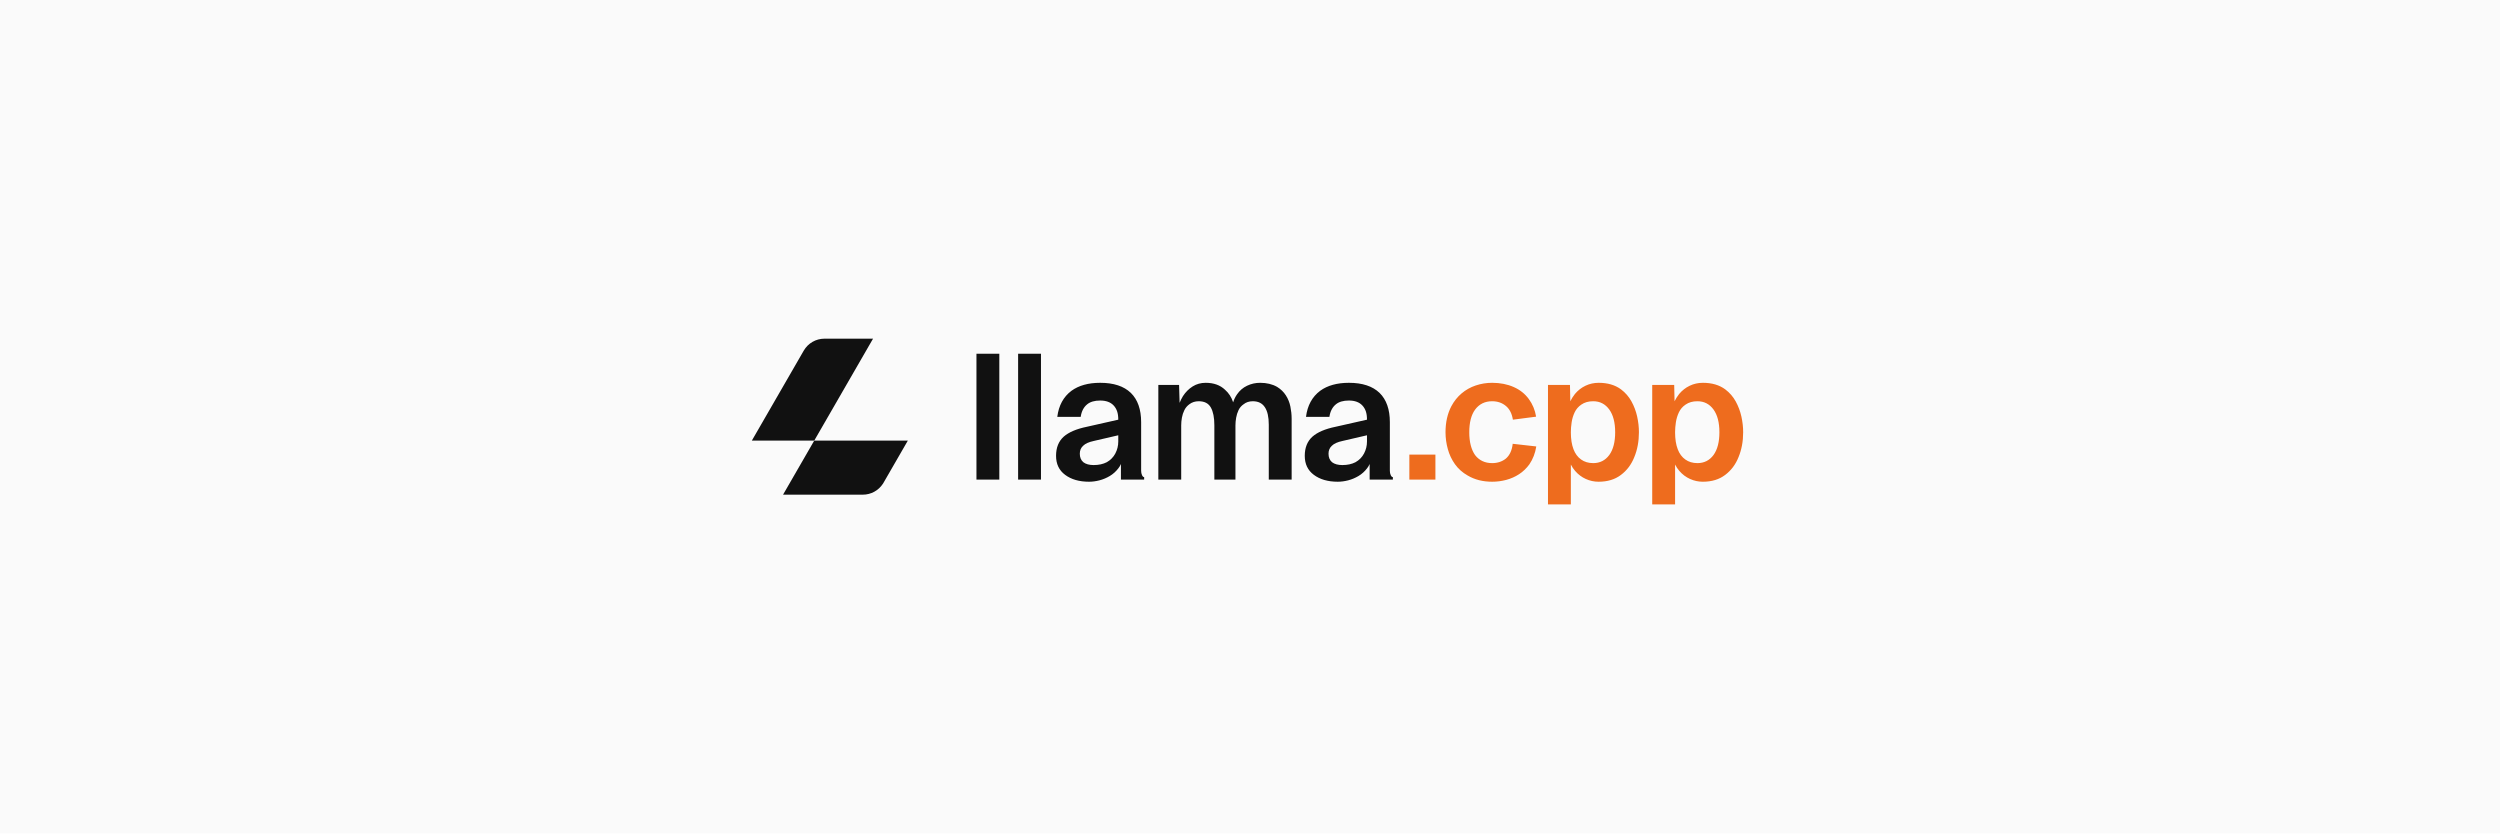
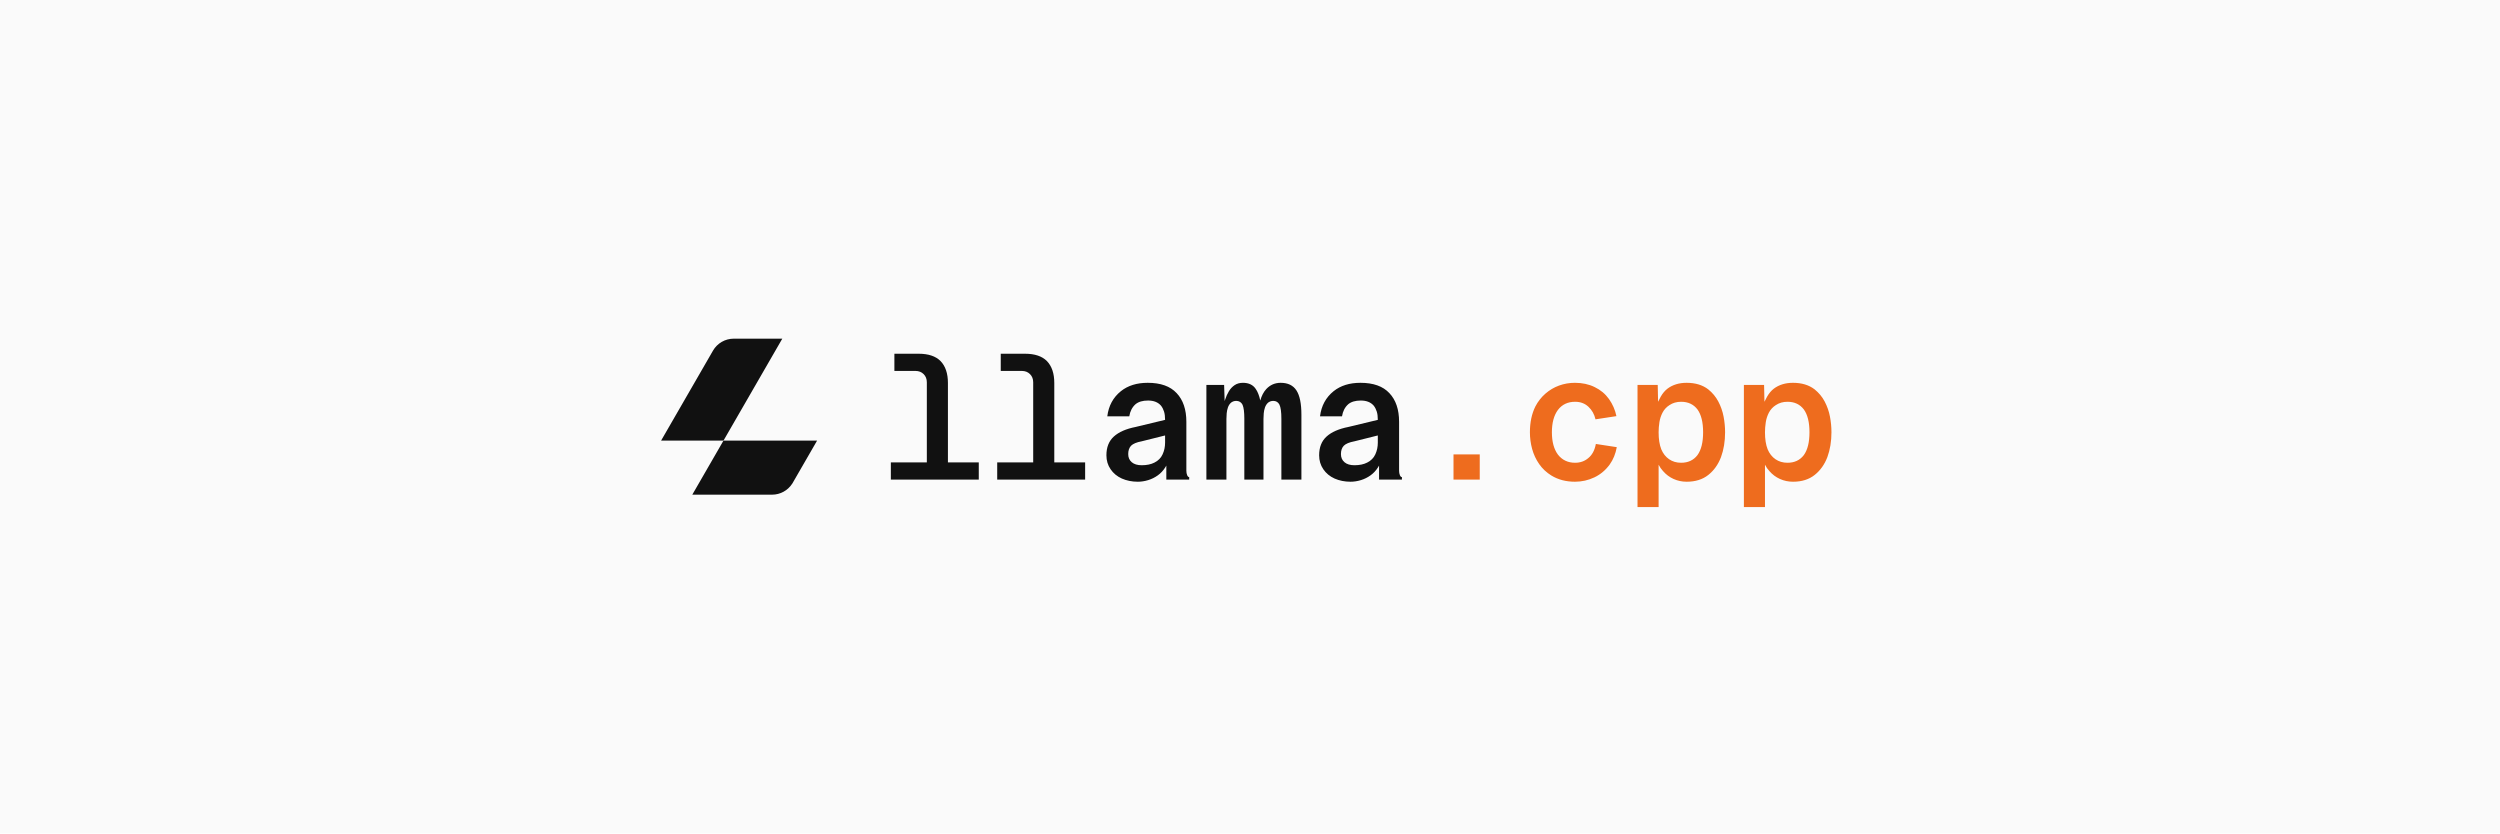
<svg xmlns="http://www.w3.org/2000/svg" width="1500" height="500" viewBox="0 0 1500 500" fill="none">
  <rect width="1500" height="500" fill="#FAFAFA" />
-   <g transform="translate(451.110 196.000) scale(0.18)">
+   <g transform="translate(396.660 196.000) scale(0.18)">
    <g transform="translate(0 0)">
      <path transform="translate(0 40) scale(0.866667)" d="M600 392L504.249 558L504.137 557.929C487.252 584.069 458.193 600 426.864 600H120L240 392H600Z" fill="#111111" />
      <path transform="translate(0 40) scale(0.866667)" d="M240 392H0L199.602 46.025C216.032 17.546 246.411 3.25756e-05 279.29 0H466.154L240 392Z" fill="#111111" />
-       <path d="M824.909 509.773H748.682V90.227H824.909ZM963.773 509.773H887.545V90.227H963.773ZM1123.909 516.864Q1074.864 516.864 1044.136 493.818Q1014 471.364 1014 430.591Q1014 389.818 1039.409 366.773Q1064.818 344.318 1116.818 333.682L1221.409 310.045Q1221.409 293.5 1217.568 282.273Q1213.727 271.045 1206.045 262.773Q1190.682 246.227 1161.136 246.227Q1133.364 246.227 1118 258.636Q1100.273 272.818 1096.136 300.591H1018.136Q1025.227 243.864 1065.409 213.727Q1102.045 187.136 1161.136 187.136Q1228.5 187.136 1263.364 220.818Q1297.636 254.5 1297.636 318.318V480.227Q1297.636 488.5 1300.591 495Q1303.545 501.5 1307.682 501.5V509.773H1230.273V457.773Q1226.727 466.045 1221.409 472.545Q1209.591 487.909 1193.341 497.659Q1177.091 507.409 1159.068 512.136Q1141.045 516.864 1123.909 516.864ZM1139.273 461.318Q1164.682 461.318 1183 451.864Q1201.909 441.227 1211.659 422.614Q1221.409 404 1221.409 382.727V362.045L1139.864 380.955Q1115.045 386.273 1104.409 396.909Q1093.182 406.955 1093.182 423.5Q1093.182 441.818 1105 451.864Q1117.409 461.318 1139.273 461.318ZM1354.955 509.773V194.227H1424.091L1425.864 253.909Q1430.591 242.091 1437.091 231.455Q1450.091 211.364 1469.295 199.25Q1488.5 187.136 1512.727 187.136Q1552.909 187.136 1577.136 210.182Q1596.045 226.727 1604.318 252.136Q1609.045 237.364 1617.318 225.545Q1630.318 206.636 1650.705 196.886Q1671.091 187.136 1694.136 187.136Q1727.227 187.136 1750.864 200.727Q1769.182 211.955 1780.114 229.091Q1791.045 246.227 1795.182 266.614Q1799.318 287 1799.318 307.091V509.773H1723.091V326.591Q1723.091 288.182 1710.091 268.682Q1697.091 248.591 1669.909 248.591Q1651.591 248.591 1639.182 258.636Q1627.955 266.318 1622.341 278.136Q1616.727 289.955 1614.364 303.25Q1612 316.545 1612 328.955V509.773H1541.682V328.955Q1541.682 289.955 1529.864 269.273Q1518.045 248.591 1489.682 248.591Q1471.364 248.591 1458.364 258.636Q1447.727 266.318 1441.818 278.136Q1435.909 289.955 1433.545 303.25Q1431.182 316.545 1431.182 328.955V509.773ZM1952.955 516.864Q1903.909 516.864 1873.182 493.818Q1843.045 471.364 1843.045 430.591Q1843.045 389.818 1868.455 366.773Q1893.864 344.318 1945.864 333.682L2050.455 310.045Q2050.455 293.5 2046.614 282.273Q2042.773 271.045 2035.091 262.773Q2019.727 246.227 1990.182 246.227Q1962.409 246.227 1947.045 258.636Q1929.318 272.818 1925.182 300.591H1847.182Q1854.273 243.864 1894.455 213.727Q1931.091 187.136 1990.182 187.136Q2057.545 187.136 2092.409 220.818Q2126.682 254.5 2126.682 318.318V480.227Q2126.682 488.5 2129.636 495Q2132.591 501.5 2136.727 501.5V509.773H2059.318V457.773Q2055.773 466.045 2050.455 472.545Q2038.636 487.909 2022.386 497.659Q2006.136 507.409 1988.114 512.136Q1970.091 516.864 1952.955 516.864ZM1968.318 461.318Q1993.727 461.318 2012.045 451.864Q2030.955 441.227 2040.705 422.614Q2050.455 404 2050.455 382.727V362.045L1968.909 380.955Q1944.091 386.273 1933.455 396.909Q1922.227 406.955 1922.227 423.5Q1922.227 441.818 1934.045 451.864Q1946.455 461.318 1968.318 461.318Z" fill="#111111" />
-       <path d="M2191.682 509.773V426.455H2278.545V509.773ZM2467.636 516.864Q2420.955 516.864 2386.091 496.182Q2360.091 481.409 2343.841 458.659Q2327.591 435.909 2319.909 408.136Q2312.227 380.364 2312.227 352Q2312.227 302.364 2331.727 265.136Q2345.318 239.727 2366 222.295Q2386.682 204.864 2412.977 196Q2439.273 187.136 2467.636 187.136Q2507.818 187.136 2539.727 201.318Q2570.455 214.909 2589.659 240.909Q2608.864 266.909 2614.182 300L2536.773 310.045Q2532.045 279.909 2513.727 264.545Q2494.818 248.591 2467.636 248.591Q2431.591 248.591 2410.909 276.364Q2391.409 302.955 2391.409 352Q2391.409 400.455 2410.909 428.227Q2431.591 454.818 2467.636 454.818Q2494.818 454.818 2513.727 439.455Q2532.636 422.909 2536.182 390.409L2614.773 399.273Q2609.455 432.955 2591.727 458.955Q2576.955 479.045 2557.455 491.75Q2537.955 504.455 2514.909 510.659Q2491.864 516.864 2467.636 516.864ZM2653.773 592.5V194.227H2727.045L2728.227 248.591Q2734.727 235.591 2743.591 224.364Q2758.364 206.636 2778.75 196.886Q2799.136 187.136 2822.773 187.136Q2867.682 187.136 2897.227 209Q2919.091 225.545 2932.091 249.182Q2945.091 272.818 2951 299.409Q2956.909 326 2956.909 352Q2956.909 397.5 2941.545 434.727Q2926.773 471.955 2896.636 494.409Q2867.091 516.864 2822.182 516.864Q2800.318 516.864 2779.932 507.705Q2759.545 498.545 2744.182 480.818Q2735.909 471.364 2730 459.545V592.5ZM2804.455 454.818Q2838.136 454.818 2858.227 427.636Q2877.727 400.455 2877.727 352Q2877.727 303.545 2858.227 276.364Q2838.136 248.591 2804.455 248.591Q2780.818 248.591 2764.864 259.818Q2750.091 269.864 2742.705 285.523Q2735.318 301.182 2732.659 318.614Q2730 336.045 2730 352Q2730 385.682 2738.864 408.727Q2747.136 430.591 2763.977 442.705Q2780.818 454.818 2804.455 454.818ZM3001.227 592.5V194.227H3074.5L3075.682 248.591Q3082.182 235.591 3091.045 224.364Q3105.818 206.636 3126.205 196.886Q3146.591 187.136 3170.227 187.136Q3215.136 187.136 3244.682 209Q3266.545 225.545 3279.545 249.182Q3292.545 272.818 3298.455 299.409Q3304.364 326 3304.364 352Q3304.364 397.5 3289 434.727Q3274.227 471.955 3244.091 494.409Q3214.545 516.864 3169.636 516.864Q3147.773 516.864 3127.386 507.705Q3107 498.545 3091.636 480.818Q3083.364 471.364 3077.455 459.545V592.5ZM3151.909 454.818Q3185.591 454.818 3205.682 427.636Q3225.182 400.455 3225.182 352Q3225.182 303.545 3205.682 276.364Q3185.591 248.591 3151.909 248.591Q3128.273 248.591 3112.318 259.818Q3097.545 269.864 3090.159 285.523Q3082.773 301.182 3080.114 318.614Q3077.455 336.045 3077.455 352Q3077.455 385.682 3086.318 408.727Q3094.591 430.591 3111.432 442.705Q3128.273 454.818 3151.909 454.818Z" fill="#EE6C1E" />
+       <path d="M765.818 509.773V452.455H885.773V185.364Q885.773 168.818 875.136 158.182Q864.5 147.545 847.955 147.545H777.636V90.227H858.591Q907.045 90.227 931.273 114.455Q956.091 139.864 956.091 187.727V452.455H1058.909V509.773ZM1120.364 509.773V452.455H1240.318V185.364Q1240.318 168.818 1229.682 158.182Q1219.045 147.545 1202.5 147.545H1132.182V90.227H1213.136Q1261.591 90.227 1285.818 114.455Q1310.636 139.864 1310.636 187.727V452.455H1413.455V509.773ZM1588.955 516.864Q1560 516.864 1535.773 506.227Q1512.136 495.591 1498.25 475.205Q1484.364 454.818 1484.364 428.818Q1484.364 388.636 1509.182 366.182Q1534 343.727 1581.864 334.273L1679.955 310.636Q1679.955 294.091 1676.409 282.864Q1672.864 271.636 1666.364 263.364Q1651.591 246.227 1623.227 246.227Q1596.045 246.227 1581.273 258.636Q1564.727 273.409 1560.591 298.818H1487.318Q1493.818 246.227 1532.818 214.909Q1567.682 187.136 1622.045 187.136Q1686.455 187.136 1718.364 221.409Q1750.864 255.682 1750.864 317.136V480.227Q1750.864 488.5 1753.523 495Q1756.182 501.5 1760.318 501.5V509.773H1684.091V463.091Q1682.318 466.045 1680.545 469Q1670.5 484.955 1655.727 495.591Q1640.955 506.227 1623.523 511.545Q1606.091 516.864 1588.955 516.864ZM1601.955 461.909Q1627.364 461.909 1644.5 453.045Q1663.409 443.591 1671.682 425.568Q1679.955 407.545 1679.955 386.864V362.636L1601.955 382.136Q1576.545 386.864 1566.5 396.909Q1557.045 406.955 1557.045 424.682Q1557.045 441.818 1568.864 451.864Q1580.682 461.909 1601.955 461.909ZM1817.636 509.773V194.227H1876.727L1878.5 248Q1879.091 245.636 1880.273 242.682Q1885 227.909 1892.682 215.205Q1900.364 202.5 1911.886 194.818Q1923.409 187.136 1939.364 187.136Q1968.318 187.136 1981.909 207.227Q1991.955 221.409 1997.273 246.227Q2003.773 222.591 2017.364 207.818Q2036.864 187.136 2065.227 187.136Q2101.273 187.136 2117.818 212.545Q2134.364 237.955 2134.364 293.5V509.773H2067.591V307.091Q2067.591 272.818 2061.091 259.818Q2054.591 247.409 2040.409 247.409Q2030.955 247.409 2023.273 253.318Q2016.182 259.818 2012.932 269.273Q2009.682 278.727 2008.795 288.773Q2007.909 298.818 2007.909 307.682V509.773H1944.091V307.091Q1944.091 274 1938.182 260.409Q1931.682 247.409 1916.909 247.409Q1907.455 247.409 1899.773 253.318Q1892.682 259.818 1889.432 269.273Q1886.182 278.727 1885.295 288.773Q1884.409 298.818 1884.409 307.682V509.773ZM2298.045 516.864Q2269.091 516.864 2244.864 506.227Q2221.227 495.591 2207.341 475.205Q2193.455 454.818 2193.455 428.818Q2193.455 388.636 2218.273 366.182Q2243.091 343.727 2290.955 334.273L2389.045 310.636Q2389.045 294.091 2385.5 282.864Q2381.955 271.636 2375.455 263.364Q2360.682 246.227 2332.318 246.227Q2305.136 246.227 2290.364 258.636Q2273.818 273.409 2269.682 298.818H2196.409Q2202.909 246.227 2241.909 214.909Q2276.773 187.136 2331.136 187.136Q2395.545 187.136 2427.455 221.409Q2459.955 255.682 2459.955 317.136V480.227Q2459.955 488.5 2462.614 495Q2465.273 501.5 2469.409 501.5V509.773H2393.182V463.091Q2391.409 466.045 2389.636 469Q2379.591 484.955 2364.818 495.591Q2350.045 506.227 2332.614 511.545Q2315.182 516.864 2298.045 516.864ZM2311.045 461.909Q2336.455 461.909 2353.591 453.045Q2372.5 443.591 2380.773 425.568Q2389.045 407.545 2389.045 386.864V362.636L2311.045 382.136Q2285.636 386.864 2275.591 396.909Q2266.136 406.955 2266.136 424.682Q2266.136 441.818 2277.955 451.864Q2289.773 461.909 2311.045 461.909Z" fill="#111111" />
+       <path d="M2641.364 509.773V425.864H2728.818V509.773ZM3046.136 516.864Q3001.227 516.864 2967.545 496.182Q2942.727 480.818 2926.773 457.773Q2910.818 434.727 2903.432 407.545Q2896.045 380.364 2896.045 352Q2896.045 302.364 2914.364 265.727Q2927.364 240.909 2947.75 223.182Q2968.136 205.455 2993.25 196.295Q3018.364 187.136 3046.136 187.136Q3082.773 187.136 3111.727 201.318Q3141.273 215.5 3159.591 241.205Q3177.909 266.909 3184.409 298.227L3114.682 308.864Q3108.773 283.455 3091.045 266.909Q3073.318 250.364 3046.727 250.364Q3010.091 250.364 2989.409 277.545Q2969.318 304.727 2969.318 352Q2969.318 399.273 2989.409 426.455Q3010.682 453.636 3046.727 453.636Q3072.727 453.636 3091.045 437.682Q3109.955 422.318 3115.864 391L3185.591 401.636Q3179.682 434.727 3161.955 459.545Q3141.273 487.909 3110.841 502.386Q3080.409 516.864 3046.136 516.864ZM3254.727 601.364V194.227H3322.091L3323.273 250.364Q3327.409 241.5 3332.136 233.227Q3341.591 216.682 3354.591 206.636Q3380.591 187.136 3418.409 187.136Q3462.136 187.136 3490.5 209Q3511.773 226.136 3524.182 249.773Q3536.591 273.409 3541.614 299.705Q3546.636 326 3546.636 352Q3546.636 397.5 3533.045 434.727Q3518.864 471.955 3490.5 494.409Q3462.136 516.864 3418.409 516.864Q3395.364 516.864 3374.977 507.705Q3354.591 498.545 3339.818 481.409Q3330.955 471.955 3325.045 460.136V601.364ZM3400.091 453.636Q3434.955 453.636 3454.455 428.227Q3473.364 402.227 3473.364 352Q3473.364 301.773 3454.455 275.773Q3434.955 250.364 3400.091 250.364Q3377.636 250.364 3361.091 261.591Q3346.318 271.045 3338.341 286.114Q3330.364 301.182 3327.705 318.614Q3325.045 336.045 3325.045 352Q3325.045 386.273 3333.909 408.727Q3342.773 430 3359.909 441.818Q3377.045 453.636 3400.091 453.636ZM3609.273 601.364V194.227H3676.636L3677.818 250.364Q3681.955 241.5 3686.682 233.227Q3696.136 216.682 3709.136 206.636Q3735.136 187.136 3772.955 187.136Q3816.682 187.136 3845.045 209Q3866.318 226.136 3878.727 249.773Q3891.136 273.409 3896.159 299.705Q3901.182 326 3901.182 352Q3901.182 397.5 3887.591 434.727Q3873.409 471.955 3845.045 494.409Q3816.682 516.864 3772.955 516.864Q3749.909 516.864 3729.523 507.705Q3709.136 498.545 3694.364 481.409Q3685.5 471.955 3679.591 460.136V601.364ZM3754.636 453.636Q3789.5 453.636 3809 428.227Q3827.909 402.227 3827.909 352Q3827.909 301.773 3809 275.773Q3789.5 250.364 3754.636 250.364Q3732.182 250.364 3715.636 261.591Q3700.864 271.045 3692.886 286.114Q3684.909 301.182 3682.25 318.614Q3679.591 336.045 3679.591 352Q3679.591 386.273 3688.455 408.727Q3697.318 430 3714.455 441.818Q3731.591 453.636 3754.636 453.636Z" fill="#EE6C1E" />
    </g>
  </g>
</svg>
